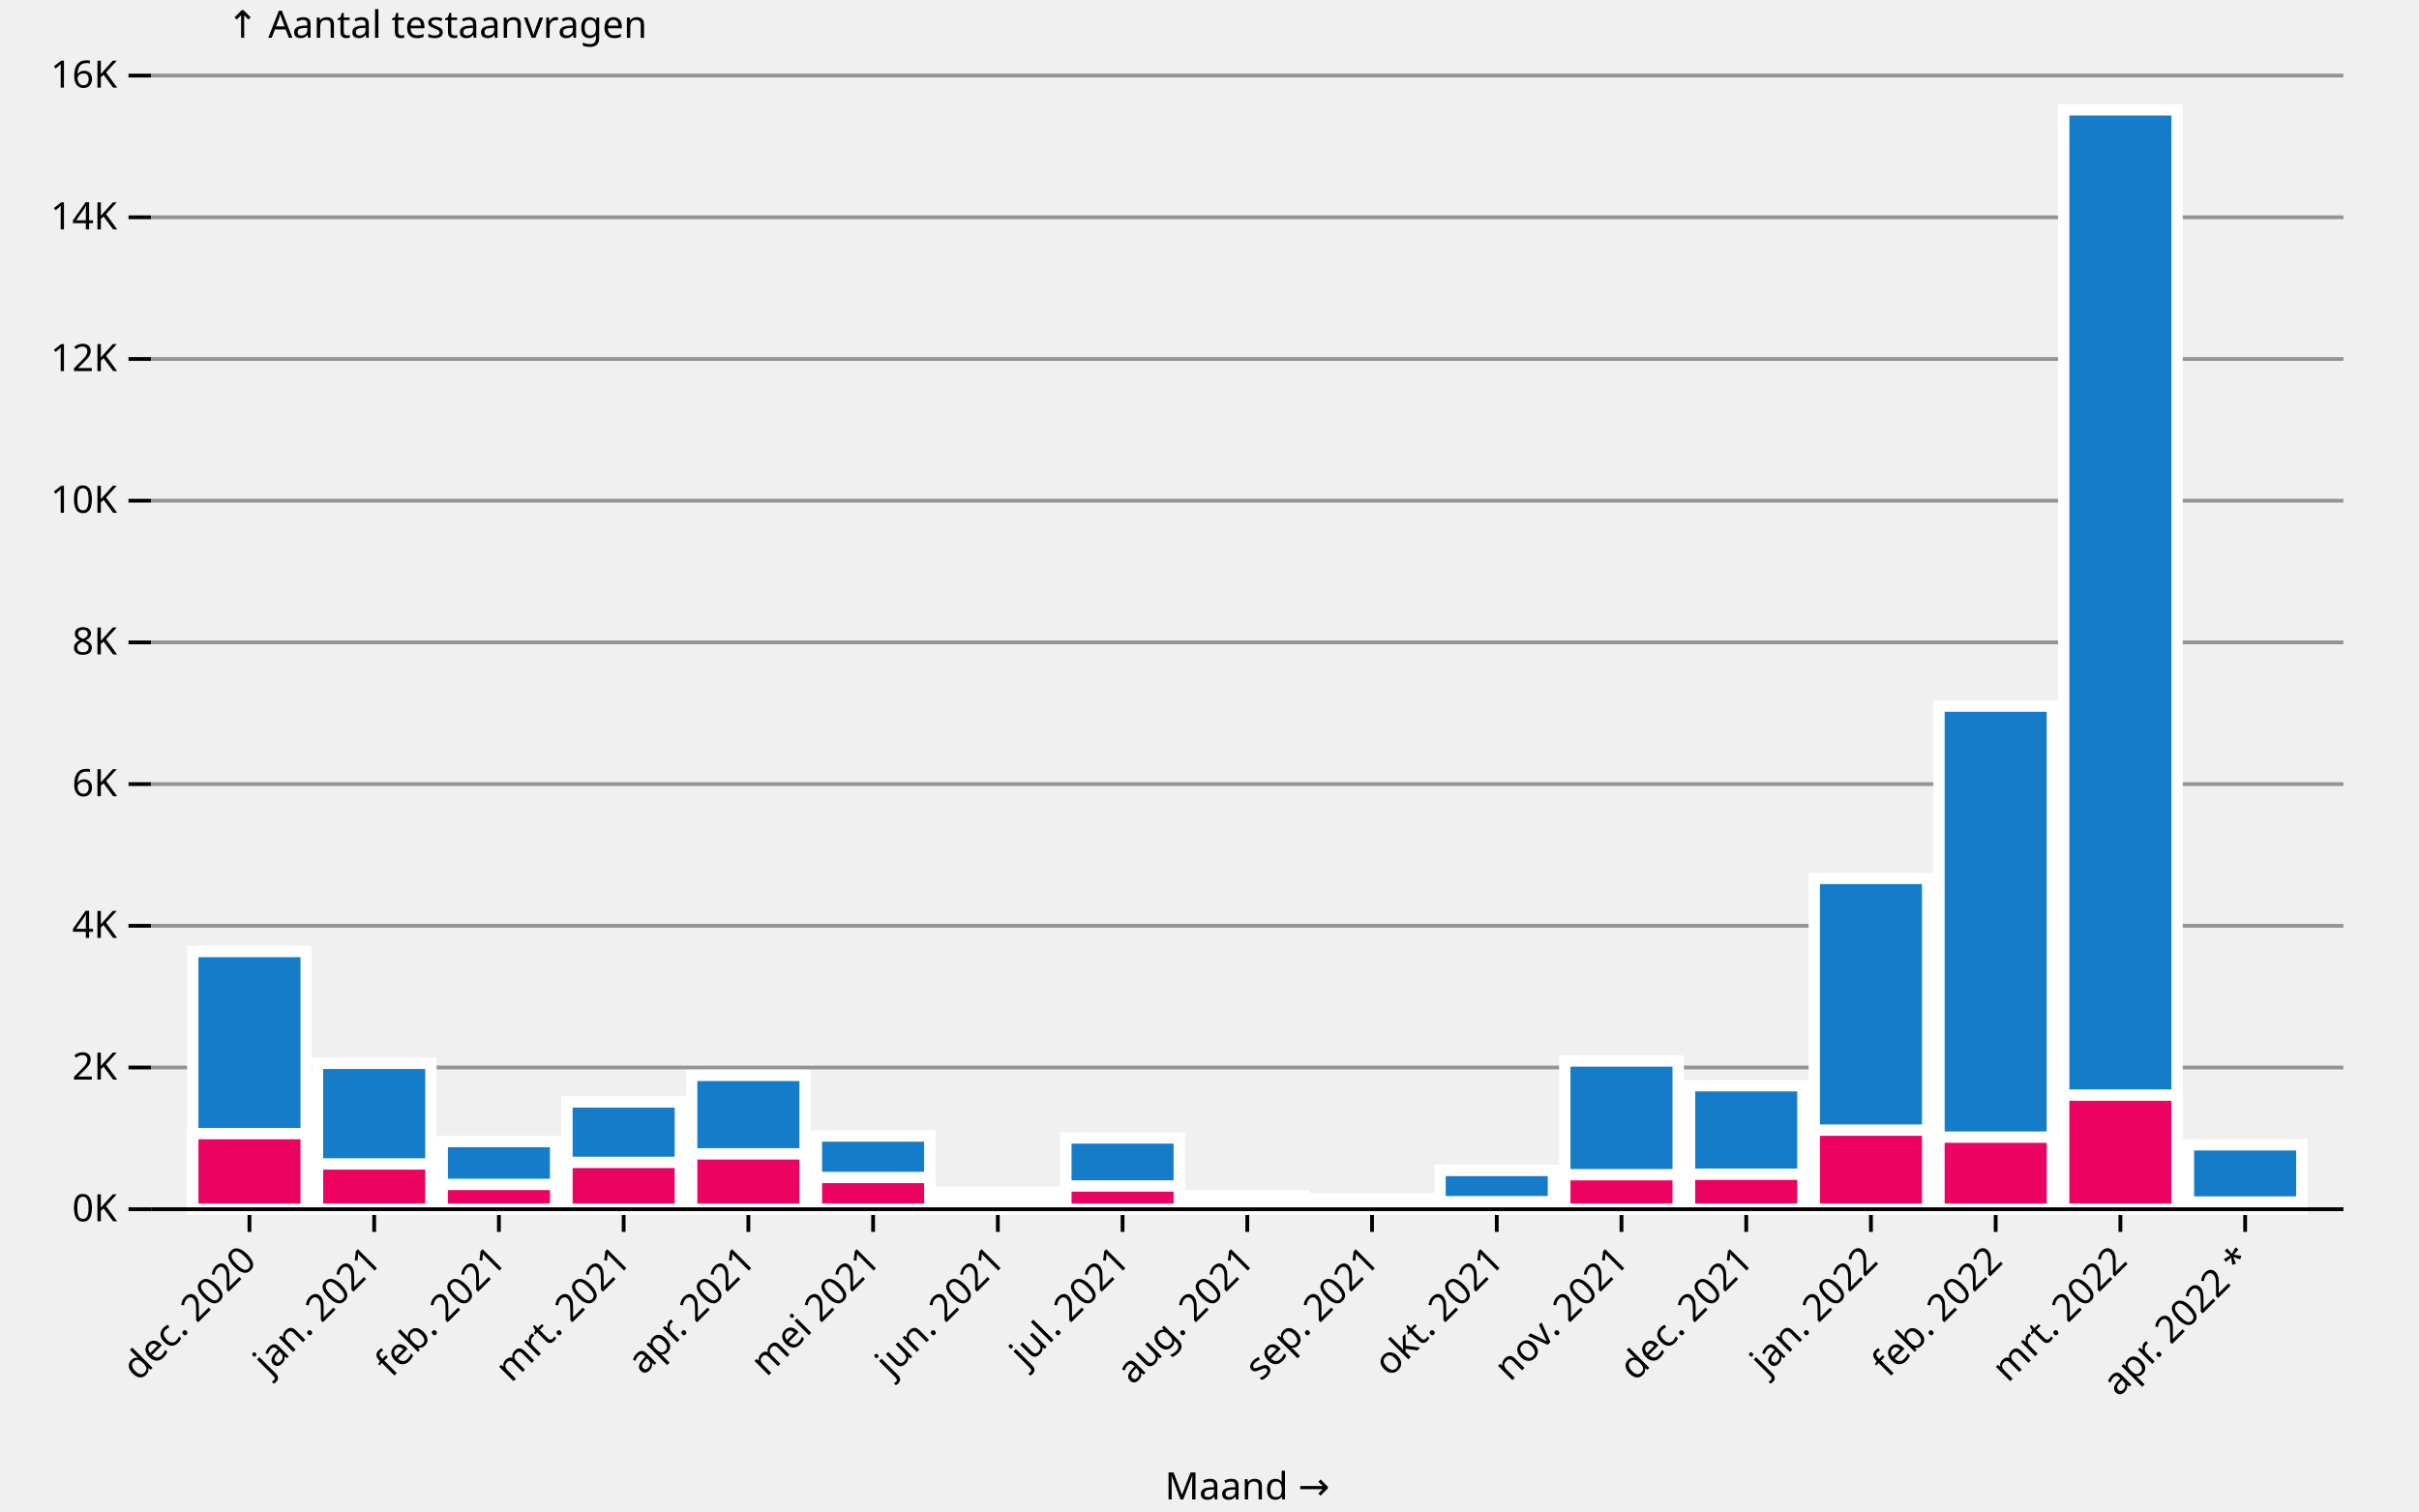
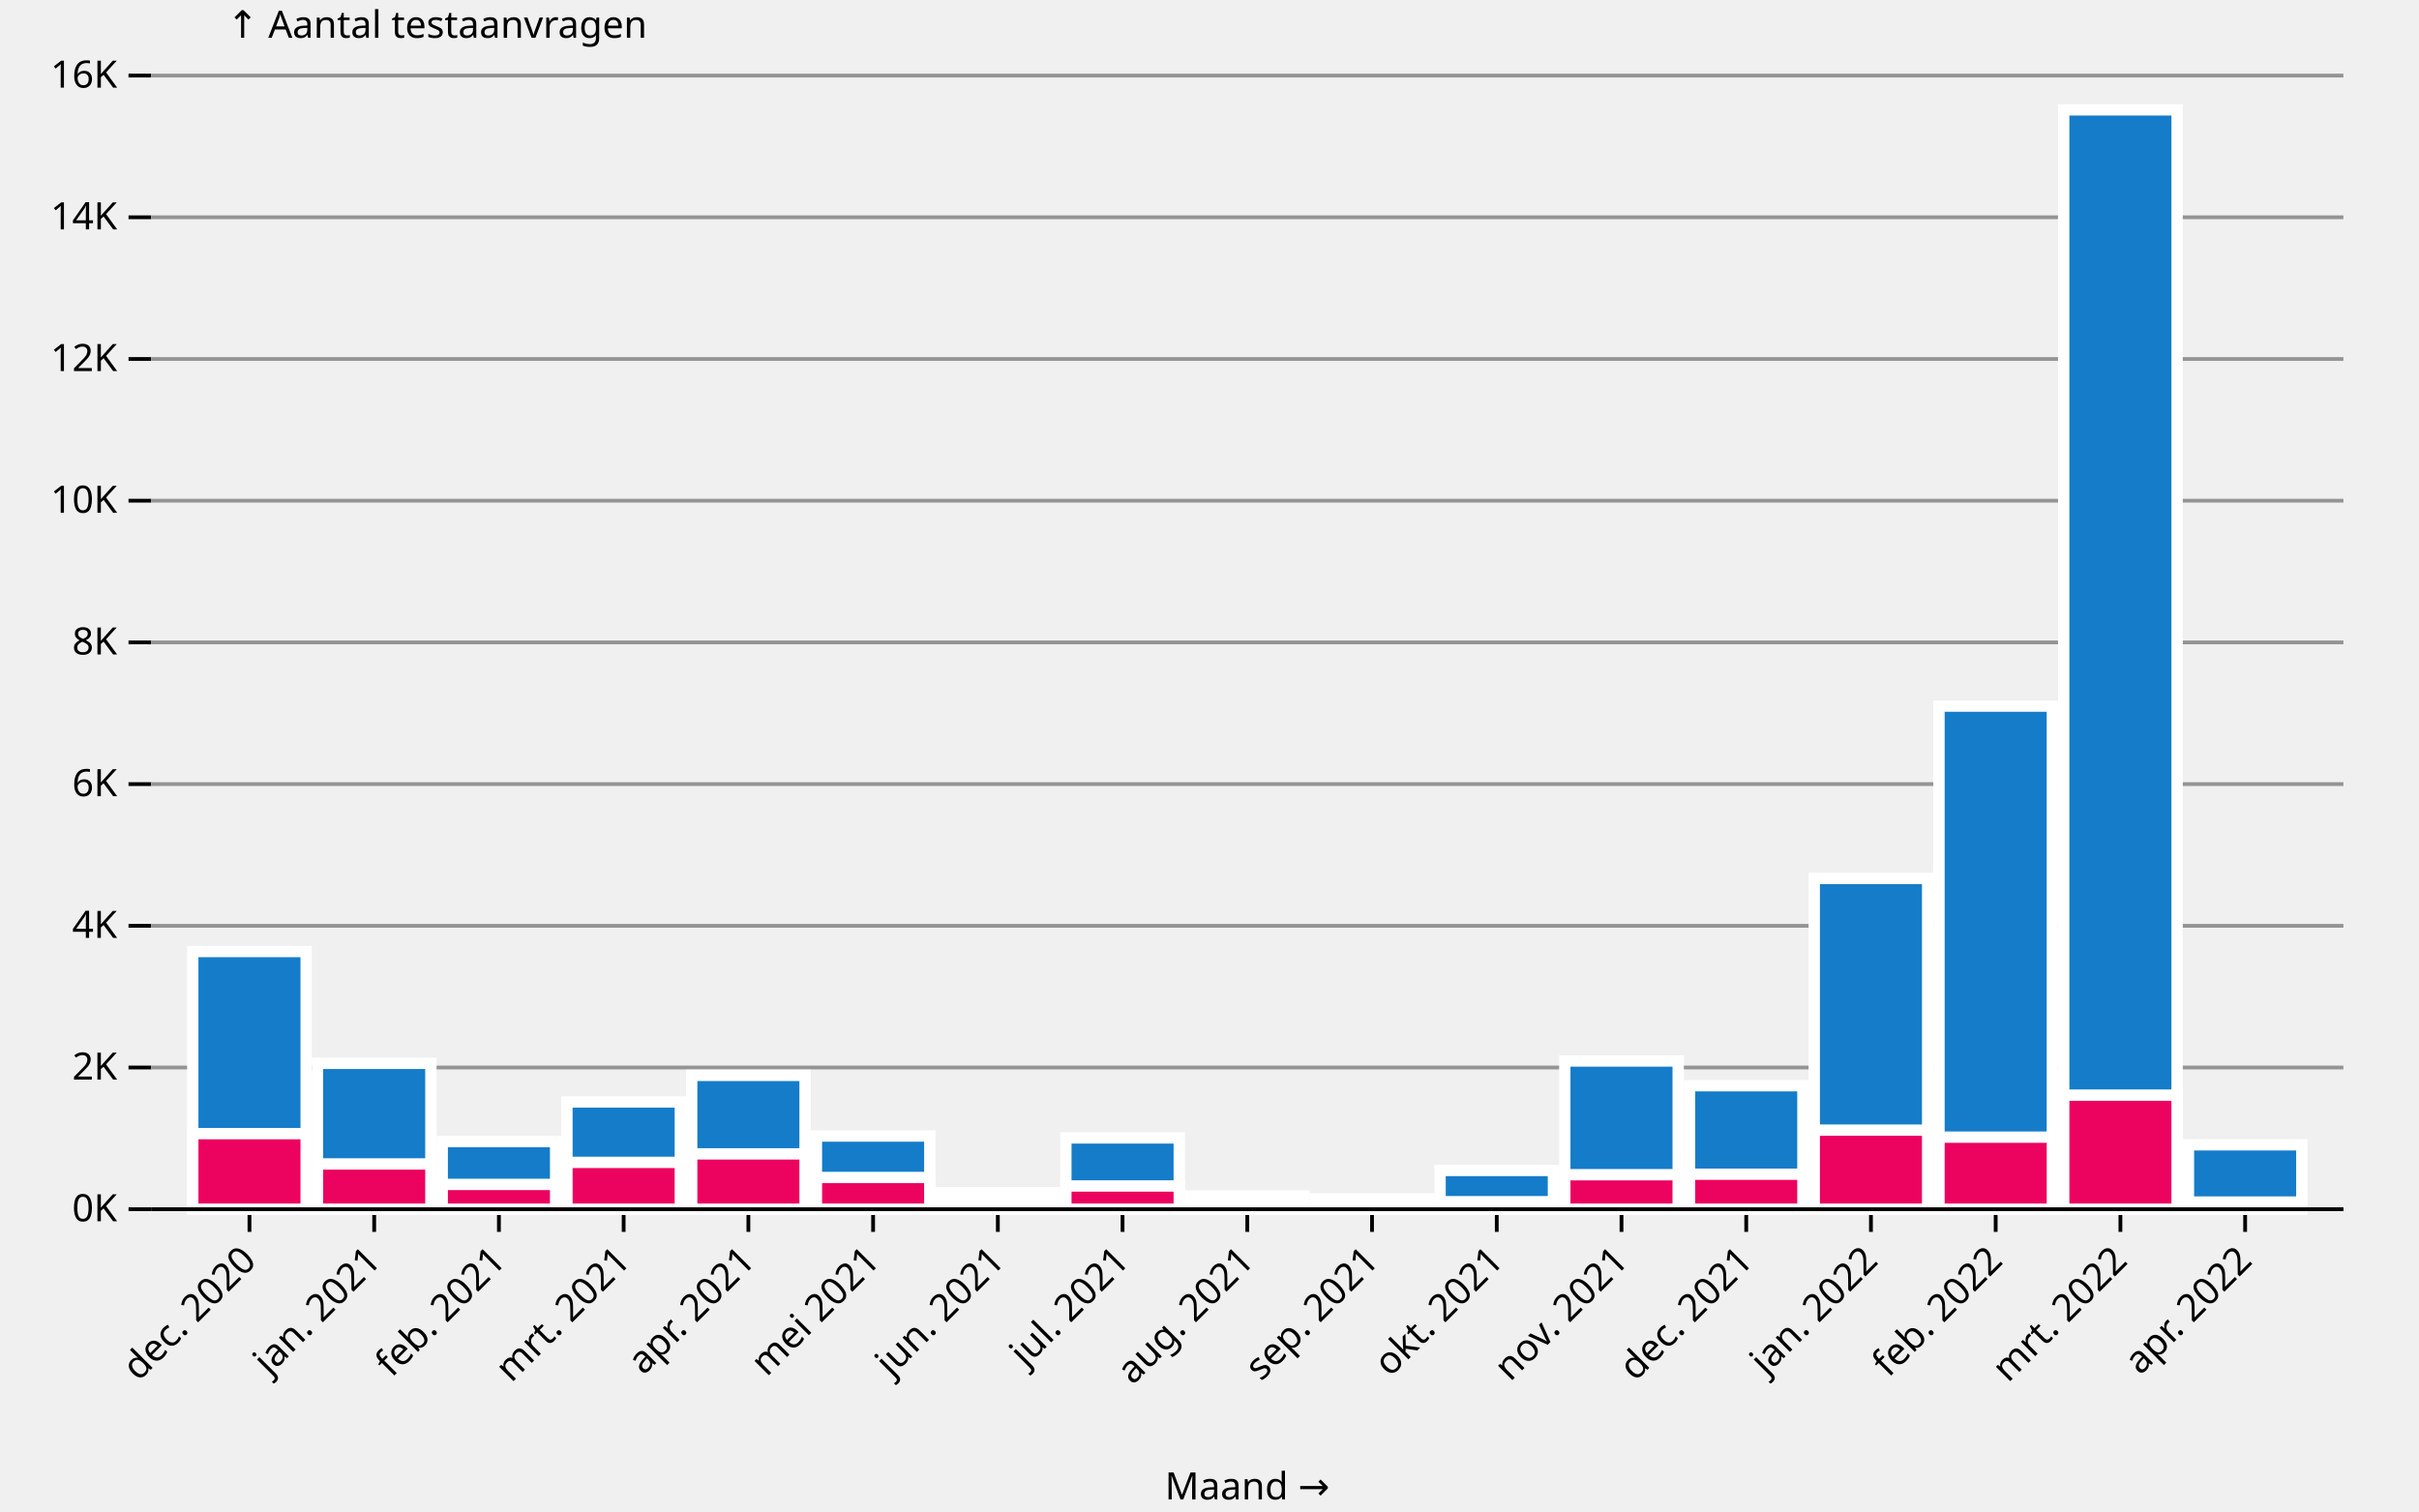
<svg xmlns="http://www.w3.org/2000/svg" class="plot-9e1b856ca2f26" fill="currentColor" font-family="system-ui, sans-serif" font-size="10" text-anchor="middle" width="640" height="400" viewBox="0 0 640 400">
  <style>
        line[stroke-opacity] {
            stroke-opacity: 1;
            stroke: #949494;
        }
</style>
  <style>
        .plot-62ae74323e60b {
          display: block;
          background: white;
          height: auto;
          height: intrinsic;
          max-width: 100%;
        }
        .plot-62ae74323e60b text,
        .plot-62ae74323e60b tspan {
          white-space: pre;
        }
      </style>
  <g aria-label="y-axis" aria-description="↑ Aantal testaanvragen" transform="translate(40,0)" fill="none" text-anchor="end" font-variant="tabular-nums">
    <g class="tick" opacity="1" transform="translate(0,320)">
      <line stroke="currentColor" x2="-6" />
      <line stroke="currentColor" x2="580" stroke-opacity="0.1" />
      <text fill="currentColor" x="-9" dy="0.32em">0K</text>
    </g>
    <g class="tick" opacity="1" transform="translate(0,282.5)">
      <line stroke="currentColor" x2="-6" />
      <line stroke="currentColor" x2="580" stroke-opacity="0.1" />
      <text fill="currentColor" x="-9" dy="0.32em">2K</text>
    </g>
    <g class="tick" opacity="1" transform="translate(0,245)">
      <line stroke="currentColor" x2="-6" />
      <line stroke="currentColor" x2="580" stroke-opacity="0.1" />
      <text fill="currentColor" x="-9" dy="0.32em">4K</text>
    </g>
    <g class="tick" opacity="1" transform="translate(0,207.5)">
      <line stroke="currentColor" x2="-6" />
      <line stroke="currentColor" x2="580" stroke-opacity="0.1" />
      <text fill="currentColor" x="-9" dy="0.32em">6K</text>
    </g>
    <g class="tick" opacity="1" transform="translate(0,170)">
      <line stroke="currentColor" x2="-6" />
      <line stroke="currentColor" x2="580" stroke-opacity="0.1" />
      <text fill="currentColor" x="-9" dy="0.32em">8K</text>
    </g>
    <g class="tick" opacity="1" transform="translate(0,132.5)">
      <line stroke="currentColor" x2="-6" />
      <line stroke="currentColor" x2="580" stroke-opacity="0.1" />
      <text fill="currentColor" x="-9" dy="0.32em">10K</text>
    </g>
    <g class="tick" opacity="1" transform="translate(0,95)">
      <line stroke="currentColor" x2="-6" />
      <line stroke="currentColor" x2="580" stroke-opacity="0.1" />
      <text fill="currentColor" x="-9" dy="0.32em">12K</text>
    </g>
    <g class="tick" opacity="1" transform="translate(0,57.5)">
      <line stroke="currentColor" x2="-6" />
      <line stroke="currentColor" x2="580" stroke-opacity="0.1" />
      <text fill="currentColor" x="-9" dy="0.32em">14K</text>
    </g>
    <g class="tick" opacity="1" transform="translate(0,20)">
      <line stroke="currentColor" x2="-6" />
      <line stroke="currentColor" x2="580" stroke-opacity="0.1" />
      <text fill="currentColor" x="-9" dy="0.32em">16K</text>
    </g>
    <text fill="currentColor" transform="translate(20,20)" dy="-1em" text-anchor="start">↑ Aantal testaanvragen</text>
  </g>
  <g aria-label="x-axis" aria-description="Maand →" transform="translate(0,320)" fill="none" text-anchor="middle">
    <g class="tick" opacity="1" transform="translate(66,0)">
      <line stroke="currentColor" y2="6" />
      <text fill="currentColor" dy="0.32em" transform="translate(0, 11.82843) rotate(-45)" text-anchor="end">dec. 2020</text>
    </g>
    <g class="tick" opacity="1" transform="translate(99,0)">
      <line stroke="currentColor" y2="6" />
      <text fill="currentColor" dy="0.32em" transform="translate(0, 11.82843) rotate(-45)" text-anchor="end">jan. 2021</text>
    </g>
    <g class="tick" opacity="1" transform="translate(132,0)">
      <line stroke="currentColor" y2="6" />
      <text fill="currentColor" dy="0.32em" transform="translate(0, 11.82843) rotate(-45)" text-anchor="end">feb. 2021</text>
    </g>
    <g class="tick" opacity="1" transform="translate(165,0)">
      <line stroke="currentColor" y2="6" />
      <text fill="currentColor" dy="0.32em" transform="translate(0, 11.82843) rotate(-45)" text-anchor="end">mrt. 2021</text>
    </g>
    <g class="tick" opacity="1" transform="translate(198,0)">
      <line stroke="currentColor" y2="6" />
      <text fill="currentColor" dy="0.32em" transform="translate(0, 11.82843) rotate(-45)" text-anchor="end">apr. 2021</text>
    </g>
    <g class="tick" opacity="1" transform="translate(231,0)">
      <line stroke="currentColor" y2="6" />
      <text fill="currentColor" dy="0.32em" transform="translate(0, 11.82843) rotate(-45)" text-anchor="end">mei 2021</text>
    </g>
    <g class="tick" opacity="1" transform="translate(264,0)">
      <line stroke="currentColor" y2="6" />
      <text fill="currentColor" dy="0.32em" transform="translate(0, 11.82843) rotate(-45)" text-anchor="end">jun. 2021</text>
    </g>
    <g class="tick" opacity="1" transform="translate(297,0)">
      <line stroke="currentColor" y2="6" />
      <text fill="currentColor" dy="0.32em" transform="translate(0, 11.82843) rotate(-45)" text-anchor="end">jul. 2021</text>
    </g>
    <g class="tick" opacity="1" transform="translate(330,0)">
      <line stroke="currentColor" y2="6" />
      <text fill="currentColor" dy="0.32em" transform="translate(0, 11.82843) rotate(-45)" text-anchor="end">aug. 2021</text>
    </g>
    <g class="tick" opacity="1" transform="translate(363,0)">
      <line stroke="currentColor" y2="6" />
      <text fill="currentColor" dy="0.32em" transform="translate(0, 11.82843) rotate(-45)" text-anchor="end">sep. 2021</text>
    </g>
    <g class="tick" opacity="1" transform="translate(396,0)">
      <line stroke="currentColor" y2="6" />
      <text fill="currentColor" dy="0.32em" transform="translate(0, 11.82843) rotate(-45)" text-anchor="end">okt. 2021</text>
    </g>
    <g class="tick" opacity="1" transform="translate(429,0)">
      <line stroke="currentColor" y2="6" />
      <text fill="currentColor" dy="0.32em" transform="translate(0, 11.82843) rotate(-45)" text-anchor="end">nov. 2021</text>
    </g>
    <g class="tick" opacity="1" transform="translate(462,0)">
      <line stroke="currentColor" y2="6" />
      <text fill="currentColor" dy="0.32em" transform="translate(0, 11.82843) rotate(-45)" text-anchor="end">dec. 2021</text>
    </g>
    <g class="tick" opacity="1" transform="translate(495,0)">
      <line stroke="currentColor" y2="6" />
      <text fill="currentColor" dy="0.32em" transform="translate(0, 11.82843) rotate(-45)" text-anchor="end">jan. 2022</text>
    </g>
    <g class="tick" opacity="1" transform="translate(528,0)">
      <line stroke="currentColor" y2="6" />
      <text fill="currentColor" dy="0.32em" transform="translate(0, 11.82843) rotate(-45)" text-anchor="end">feb. 2022</text>
    </g>
    <g class="tick" opacity="1" transform="translate(561,0)">
      <line stroke="currentColor" y2="6" />
      <text fill="currentColor" dy="0.32em" transform="translate(0, 11.82843) rotate(-45)" text-anchor="end">mrt. 2022</text>
    </g>
    <g class="tick" opacity="1" transform="translate(594,0)">
      <line stroke="currentColor" y2="6" />
-       <text fill="currentColor" dy="0.32em" transform="translate(0, 11.82843) rotate(-45)" text-anchor="end">apr. 2022 *</text>
+       <text fill="currentColor" dy="0.32em" transform="translate(0, 11.82843) rotate(-45)" text-anchor="end">apr. 2022</text>
    </g>
    <text fill="currentColor" transform="translate(330,80)" dy="-0.32em" text-anchor="middle">Maand →</text>
  </g>
  <g aria-label="bar" fill="#157CCA" stroke="white" stroke-width="3">
    <rect x="51" width="30" y="251.806" height="68.194" />
    <rect x="84" width="30" y="281.394" height="38.606" />
    <rect x="117" width="30" y="302.094" height="17.906" />
    <rect x="150" width="30" y="291.613" height="28.387" />
    <rect x="183" width="30" y="284.581" height="35.419" />
    <rect x="216" width="30" y="300.631" height="19.369" />
    <rect x="249" width="30" y="315.594" height="4.406" />
    <rect x="282" width="30" y="301.137" height="18.863" />
    <rect x="315" width="30" y="316.475" height="3.525" />
    <rect x="348" width="30" y="317.262" height="2.738" />
    <rect x="381" width="30" y="309.744" height="10.256" />
    <rect x="414" width="30" y="280.775" height="39.225" />
    <rect x="447" width="30" y="287.319" height="32.681" />
    <rect x="480" width="30" y="232.456" height="87.544" />
    <rect x="513" width="30" y="186.856" height="133.144" />
    <rect x="546" width="30" y="29.075" height="290.925" />
    <rect x="579" width="30" y="302.956" height="17.044" />
  </g>
  <g aria-label="bar" fill="#ec025f" stroke="white" stroke-width="3">
    <rect x="51" width="30" y="299.994" height="20.006" />
    <rect x="84" width="30" y="308.019" height="11.981" />
    <rect x="117" width="30" y="313.438" height="6.562" />
    <rect x="150" width="30" y="307.606" height="12.394" />
    <rect x="183" width="30" y="305.356" height="14.644" />
    <rect x="216" width="30" y="311.6" height="8.4" />
    <rect x="249" width="30" y="318.425" height="1.575" />
    <rect x="282" width="30" y="313.85" height="6.15" />
    <rect x="315" width="30" y="319.025" height="0.975" />
    <rect x="348" width="30" y="319.944" height="0.056" />
    <rect x="381" width="30" y="318.012" height="1.988" />
    <rect x="414" width="30" y="310.869" height="9.131" />
    <rect x="447" width="30" y="310.738" height="9.262" />
    <rect x="480" width="30" y="299.075" height="20.925" />
    <rect x="513" width="30" y="300.931" height="19.069" />
    <rect x="546" width="30" y="289.812" height="30.188" />
    <rect x="579" width="30" y="318.106" height="1.894" />
  </g>
  <g aria-label="rule" stroke="currentColor">
    <line x1="40" x2="620" y1="320" y2="320" />
  </g>
</svg>
